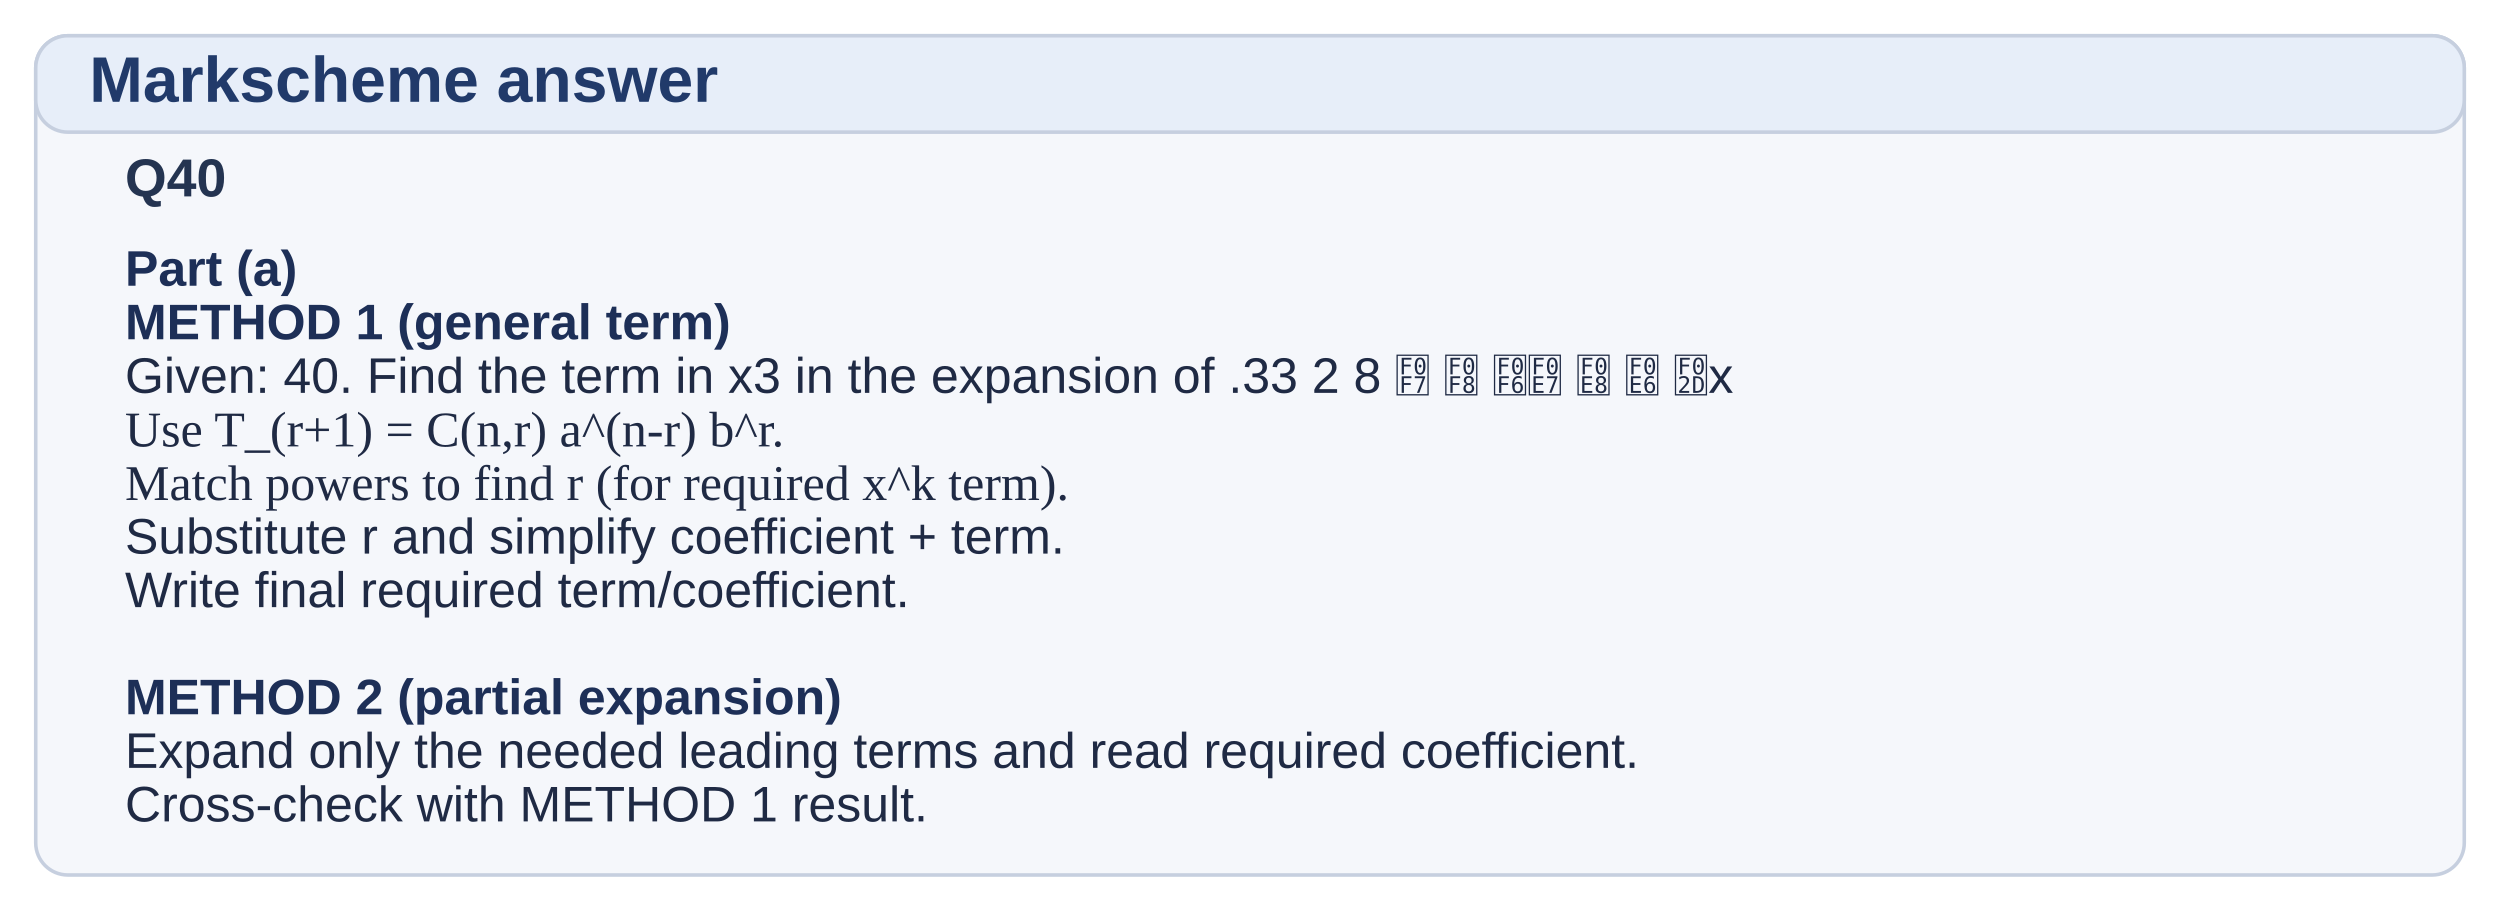
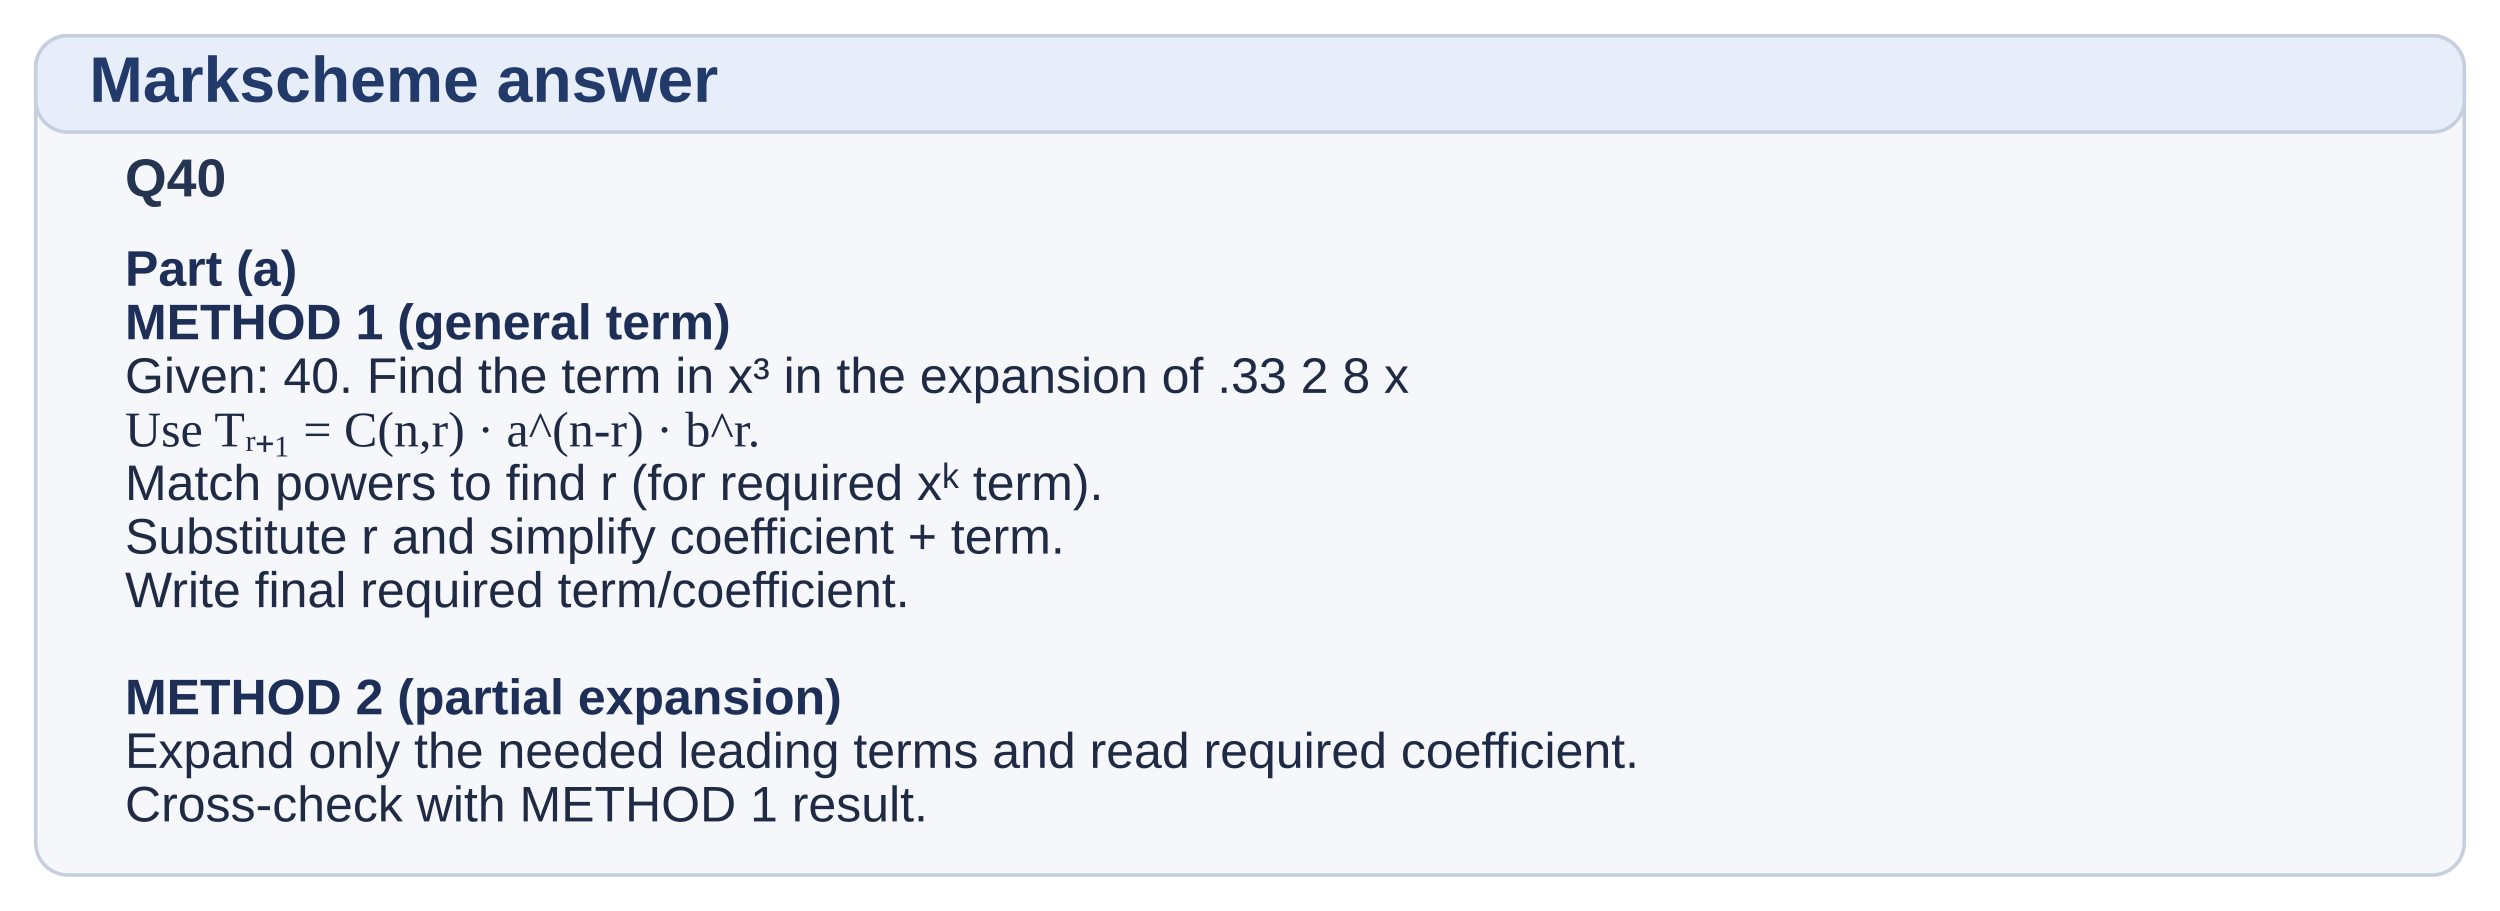
<svg xmlns="http://www.w3.org/2000/svg" width="1400" height="510" viewBox="0 0 1400 510">
  <rect x="20" y="20" width="1360" height="470" rx="18" ry="18" fill="#f5f7fb" stroke="#c6cfdf" stroke-width="2" />
  <rect x="20" y="20" width="1360" height="54" rx="18" ry="18" fill="#e7eef9" stroke="#c6cfdf" stroke-width="2" />
  <text x="50" y="57" font-family="Arial, Helvetica, sans-serif" font-size="36" font-weight="700" fill="#213a6a">Markscheme answer</text>
  <text x="70" y="110" font-family="Arial, Helvetica, sans-serif" font-size="30" font-weight="700" fill="#243451">Q40</text>
  <text x="70" y="160" font-family="Arial, Helvetica, sans-serif" font-size="28" font-weight="700" fill="#1d2f57">Part (a)</text>
  <text x="70" y="190" font-family="Arial, Helvetica, sans-serif" font-size="28" font-weight="700" fill="#1d2f57">METHOD 1 (general term)</text>
-   <text x="70" y="220" font-family="Arial, Helvetica, sans-serif" font-size="28" font-weight="500" fill="#1f2a44">Given: 40. Find the term in x3 in the expansion of .33 2 8      x</text>
-   <text x="70" y="250" font-family="Cambria Math, STIX Two Math, Times New Roman, serif" font-size="28" font-weight="500" fill="#1f2a44">Use T_(r+1) = C(n,r) a^(n-r) b^r.</text>
-   <text x="70" y="280" font-family="Cambria Math, STIX Two Math, Times New Roman, serif" font-size="28" font-weight="500" fill="#1f2a44">Match powers to find r (for required x^k term).</text>
+   <text x="70" y="220" font-family="Arial, Helvetica, sans-serif" font-size="28" font-weight="500" fill="#1f2a44">Given: 40. Find the term in x³ in the expansion of .33 2 8 x</text>
+   <text x="70" y="250" font-family="Cambria Math, STIX Two Math, Times New Roman, serif" font-size="28" font-weight="500" fill="#1f2a44">Use Tᵣ₊₁ = C(n,r) · a^(n-r) · b^r.</text>
+   <text x="70" y="280" font-family="Arial, Helvetica, sans-serif" font-size="28" font-weight="500" fill="#1f2a44">Match powers to find r (for required xᵏ term).</text>
  <text x="70" y="310" font-family="Arial, Helvetica, sans-serif" font-size="28" font-weight="500" fill="#1f2a44">Substitute r and simplify coefficient + term.</text>
  <text x="70" y="340" font-family="Arial, Helvetica, sans-serif" font-size="28" font-weight="500" fill="#1f2a44">Write final required term/coefficient.</text>
  <text x="70" y="370" font-family="Arial, Helvetica, sans-serif" font-size="28" font-weight="500" fill="#1f2a44"> </text>
  <text x="70" y="400" font-family="Arial, Helvetica, sans-serif" font-size="28" font-weight="700" fill="#1d2f57">METHOD 2 (partial expansion)</text>
  <text x="70" y="430" font-family="Arial, Helvetica, sans-serif" font-size="28" font-weight="500" fill="#1f2a44">Expand only the needed leading terms and read required coefficient.</text>
  <text x="70" y="460" font-family="Arial, Helvetica, sans-serif" font-size="28" font-weight="500" fill="#1f2a44">Cross-check with METHOD 1 result.</text>
</svg>
